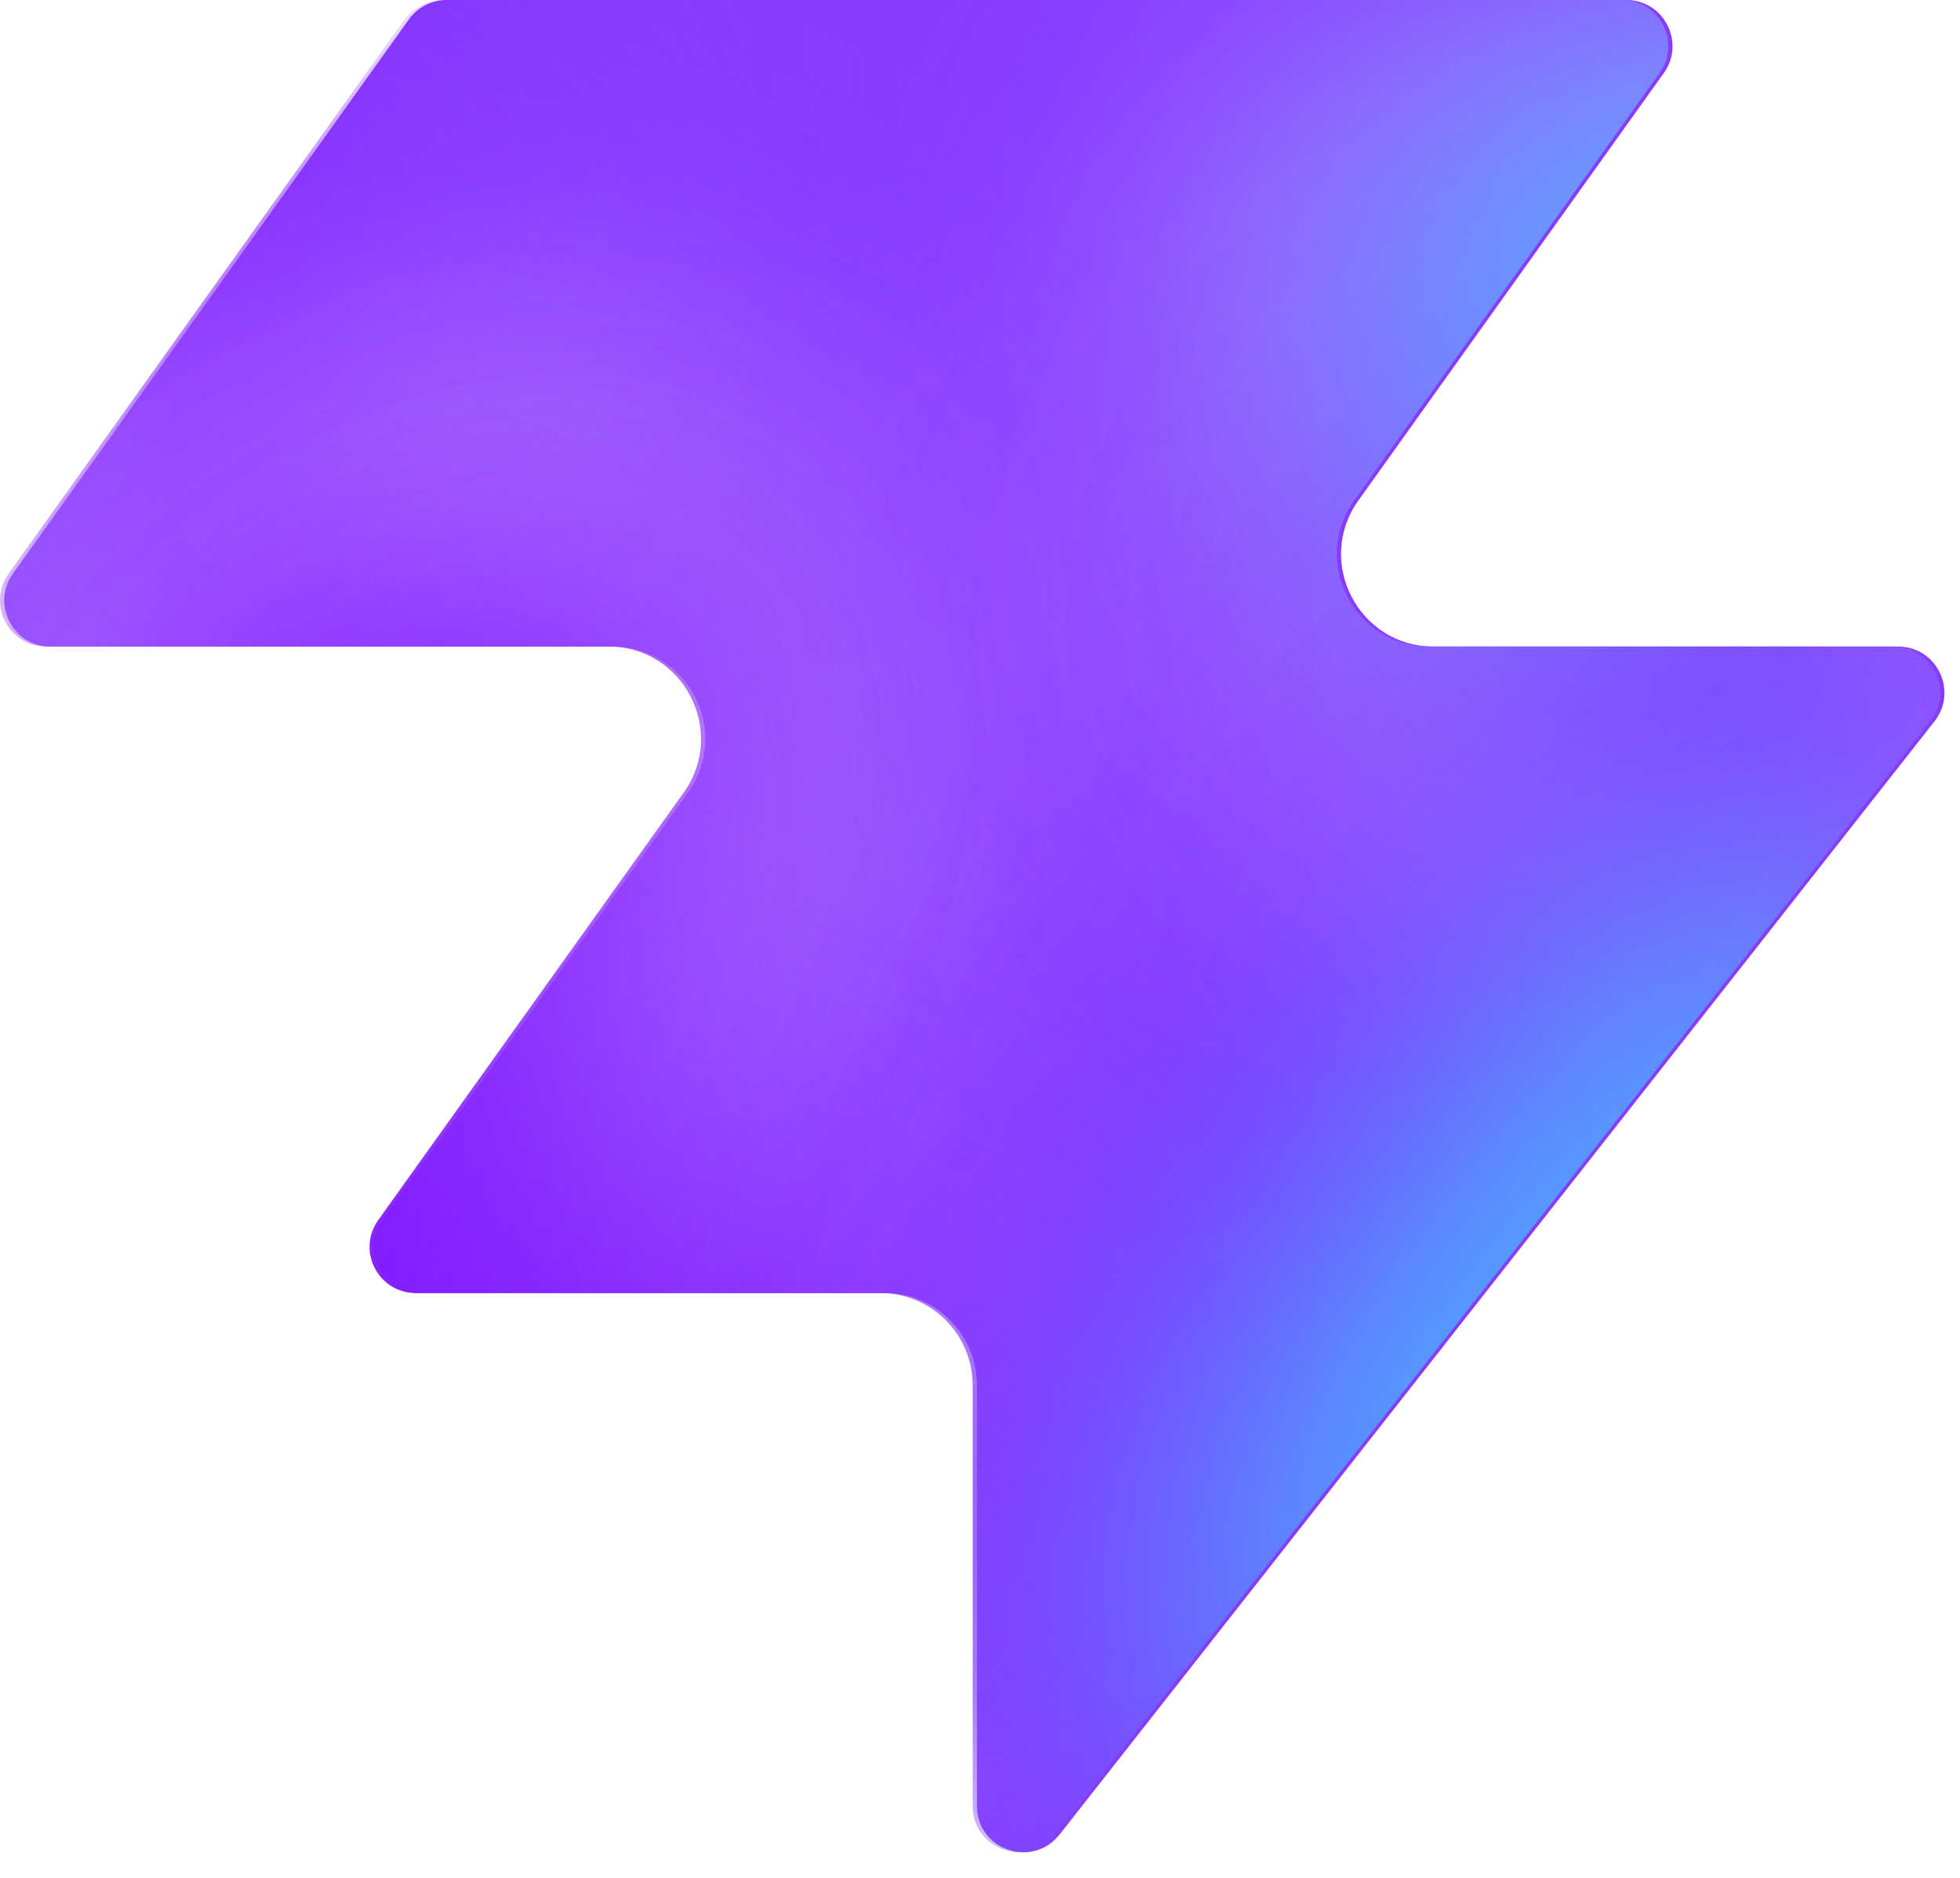
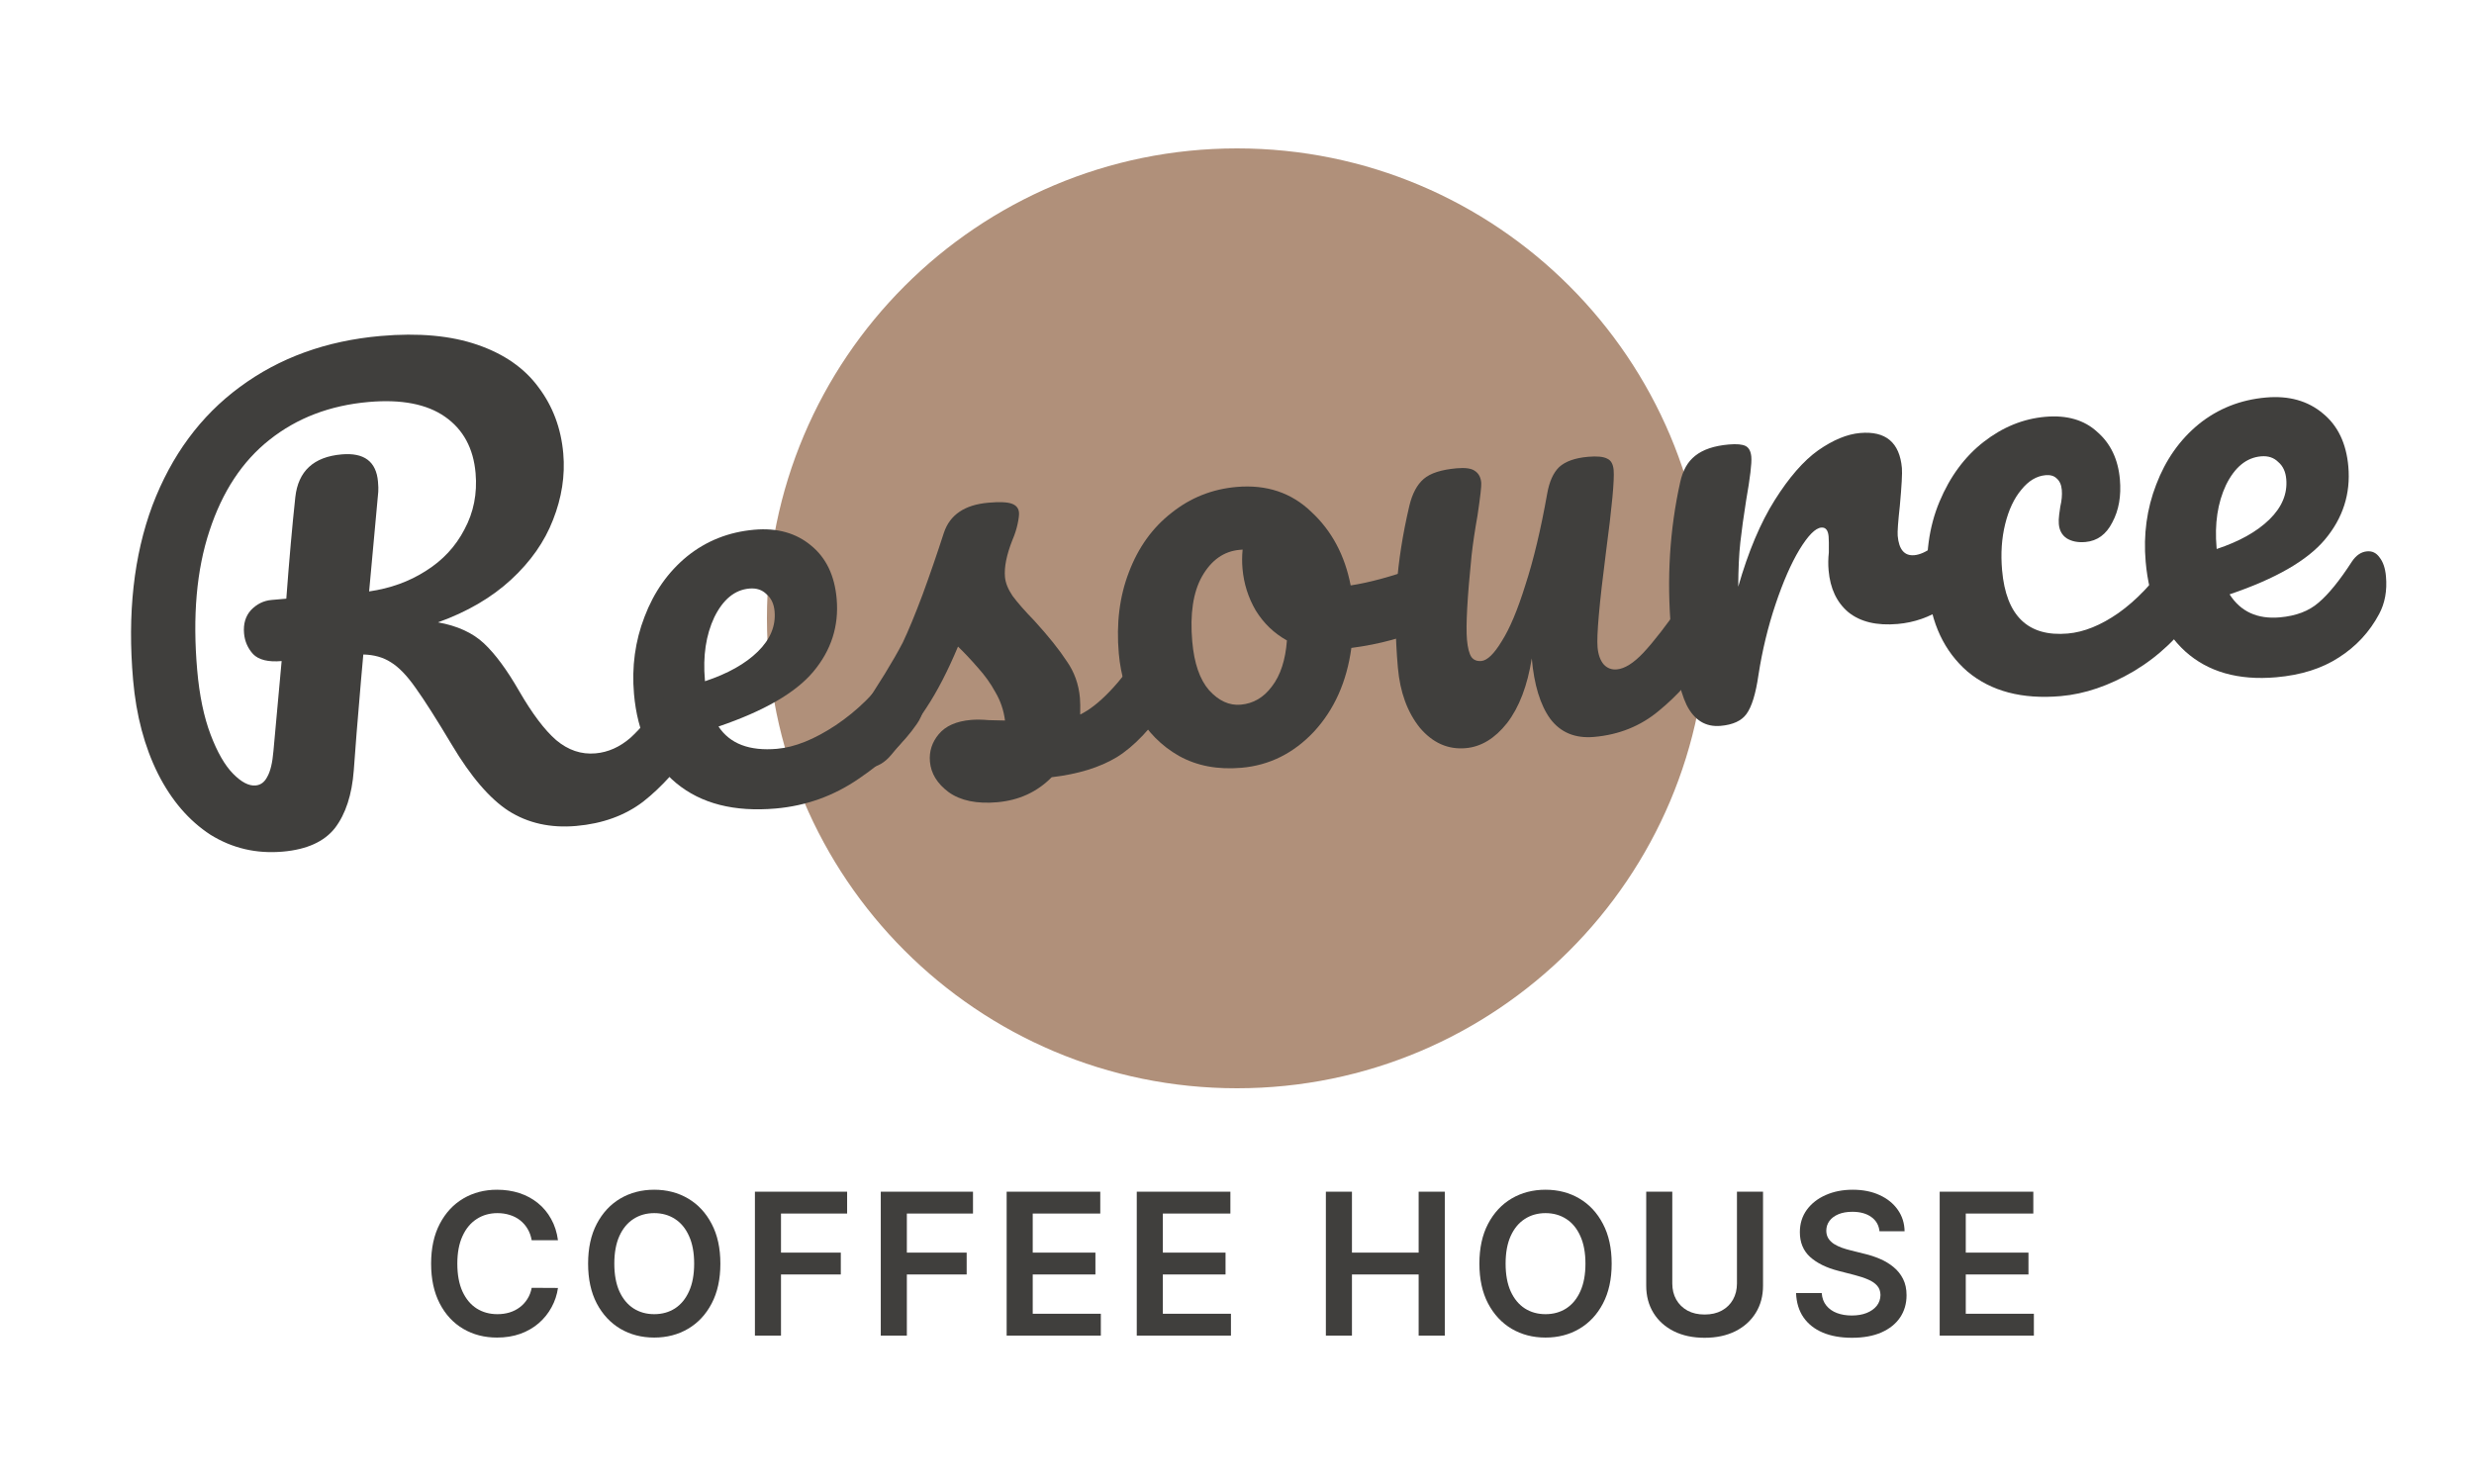
- <svg xmlns="http://www.w3.org/2000/svg" width="48" height="46" fill="none" viewBox="0 0 48 46">
-   <path fill="#863bff" d="M25.946 44.938c-.664.845-2.021.375-2.021-.698V33.937a2.26 2.26 0 0 0-2.262-2.262H10.287c-.92 0-1.456-1.04-.92-1.788l7.48-10.471c1.07-1.497 0-3.578-1.842-3.578H1.237c-.92 0-1.456-1.04-.92-1.788L10.013.474c.214-.297.556-.474.92-.474h28.894c.92 0 1.456 1.04.92 1.788l-7.48 10.471c-1.07 1.498 0 3.579 1.842 3.579h11.377c.943 0 1.473 1.088.89 1.83L25.947 44.94z" style="fill:#863bff;fill:color(display-p3 .525 .23 1);fill-opacity:1" />
-   <mask id="a" width="48" height="46" x="0" y="0" maskUnits="userSpaceOnUse" style="mask-type:alpha">
-     <path fill="#000" d="M25.842 44.938c-.664.844-2.021.375-2.021-.698V33.937a2.26 2.26 0 0 0-2.262-2.262H10.183c-.92 0-1.456-1.04-.92-1.788l7.48-10.471c1.07-1.498 0-3.579-1.842-3.579H1.133c-.92 0-1.456-1.04-.92-1.787L9.91.473c.214-.297.556-.474.92-.474h28.894c.92 0 1.456 1.04.92 1.788l-7.48 10.471c-1.07 1.498 0 3.578 1.842 3.578h11.377c.943 0 1.473 1.088.89 1.832L25.843 44.94z" style="fill:#000;fill-opacity:1" />
-   </mask>
-   <g mask="url(#a)">
-     <g filter="url(#b)">
-       <ellipse cx="5.508" cy="14.704" fill="#ede6ff" rx="5.508" ry="14.704" style="fill:#ede6ff;fill:color(display-p3 .927 .903 1);fill-opacity:1" transform="matrix(.00324 1 1 -.00324 -4.47 31.516)" />
-     </g>
-     <g filter="url(#c)">
-       <ellipse cx="10.399" cy="29.851" fill="#ede6ff" rx="10.399" ry="29.851" style="fill:#ede6ff;fill:color(display-p3 .927 .903 1);fill-opacity:1" transform="matrix(.00324 1 1 -.00324 -39.328 7.883)" />
-     </g>
-     <g filter="url(#d)">
-       <ellipse cx="5.508" cy="30.487" fill="#7e14ff" rx="5.508" ry="30.487" style="fill:#7e14ff;fill:color(display-p3 .492 .077 1);fill-opacity:1" transform="rotate(89.814 -25.913 -14.639)scale(1 -1)" />
-     </g>
-     <g filter="url(#e)">
-       <ellipse cx="5.508" cy="30.599" fill="#7e14ff" rx="5.508" ry="30.599" style="fill:#7e14ff;fill:color(display-p3 .492 .077 1);fill-opacity:1" transform="rotate(89.814 -32.644 -3.334)scale(1 -1)" />
-     </g>
-     <g filter="url(#f)">
-       <ellipse cx="5.508" cy="30.599" fill="#7e14ff" rx="5.508" ry="30.599" style="fill:#7e14ff;fill:color(display-p3 .492 .077 1);fill-opacity:1" transform="matrix(.00324 1 1 -.00324 -34.34 30.47)" />
-     </g>
-     <g filter="url(#g)">
-       <ellipse cx="14.072" cy="22.078" fill="#ede6ff" rx="14.072" ry="22.078" style="fill:#ede6ff;fill:color(display-p3 .927 .903 1);fill-opacity:1" transform="rotate(93.35 24.506 48.493)scale(-1 1)" />
-     </g>
-     <g filter="url(#h)">
-       <ellipse cx="3.47" cy="21.501" fill="#7e14ff" rx="3.47" ry="21.501" style="fill:#7e14ff;fill:color(display-p3 .492 .077 1);fill-opacity:1" transform="rotate(89.009 28.708 47.59)scale(-1 1)" />
-     </g>
-     <g filter="url(#i)">
-       <ellipse cx="3.47" cy="21.501" fill="#7e14ff" rx="3.47" ry="21.501" style="fill:#7e14ff;fill:color(display-p3 .492 .077 1);fill-opacity:1" transform="rotate(89.009 28.708 47.59)scale(-1 1)" />
-     </g>
-     <g filter="url(#j)">
-       <ellipse cx=".387" cy="8.972" fill="#7e14ff" rx="4.407" ry="29.108" style="fill:#7e14ff;fill:color(display-p3 .492 .077 1);fill-opacity:1" transform="rotate(39.51 .387 8.972)" />
-     </g>
-     <g filter="url(#k)">
-       <ellipse cx="47.523" cy="-6.092" fill="#7e14ff" rx="4.407" ry="29.108" style="fill:#7e14ff;fill:color(display-p3 .492 .077 1);fill-opacity:1" transform="rotate(37.892 47.523 -6.092)" />
-     </g>
-     <g filter="url(#l)">
-       <ellipse cx="41.412" cy="6.333" fill="#47bfff" rx="5.971" ry="9.665" style="fill:#47bfff;fill:color(display-p3 .28 .748 1);fill-opacity:1" transform="rotate(37.892 41.412 6.333)" />
-     </g>
-     <g filter="url(#m)">
-       <ellipse cx="-1.879" cy="38.332" fill="#7e14ff" rx="4.407" ry="29.108" style="fill:#7e14ff;fill:color(display-p3 .492 .077 1);fill-opacity:1" transform="rotate(37.892 -1.88 38.332)" />
-     </g>
-     <g filter="url(#n)">
-       <ellipse cx="-1.879" cy="38.332" fill="#7e14ff" rx="4.407" ry="29.108" style="fill:#7e14ff;fill:color(display-p3 .492 .077 1);fill-opacity:1" transform="rotate(37.892 -1.88 38.332)" />
-     </g>
-     <g filter="url(#o)">
-       <ellipse cx="35.651" cy="29.907" fill="#7e14ff" rx="4.407" ry="29.108" style="fill:#7e14ff;fill:color(display-p3 .492 .077 1);fill-opacity:1" transform="rotate(37.892 35.651 29.907)" />
-     </g>
-     <g filter="url(#p)">
-       <ellipse cx="38.418" cy="32.4" fill="#47bfff" rx="5.971" ry="15.297" style="fill:#47bfff;fill:color(display-p3 .28 .748 1);fill-opacity:1" transform="rotate(37.892 38.418 32.4)" />
-     </g>
-   </g>
-   <defs>
-     <filter id="b" width="60.045" height="41.654" x="-19.77" y="16.149" color-interpolation-filters="sRGB" filterUnits="userSpaceOnUse">
-       <feFlood flood-opacity="0" result="BackgroundImageFix" />
-       <feBlend in="SourceGraphic" in2="BackgroundImageFix" result="shape" />
-       <feGaussianBlur result="effect1_foregroundBlur_2002_17158" stdDeviation="7.659" />
-     </filter>
-     <filter id="c" width="90.34" height="51.437" x="-54.613" y="-7.533" color-interpolation-filters="sRGB" filterUnits="userSpaceOnUse">
-       <feFlood flood-opacity="0" result="BackgroundImageFix" />
-       <feBlend in="SourceGraphic" in2="BackgroundImageFix" result="shape" />
-       <feGaussianBlur result="effect1_foregroundBlur_2002_17158" stdDeviation="7.659" />
-     </filter>
-     <filter id="d" width="79.355" height="29.4" x="-49.64" y="2.03" color-interpolation-filters="sRGB" filterUnits="userSpaceOnUse">
-       <feFlood flood-opacity="0" result="BackgroundImageFix" />
-       <feBlend in="SourceGraphic" in2="BackgroundImageFix" result="shape" />
-       <feGaussianBlur result="effect1_foregroundBlur_2002_17158" stdDeviation="4.596" />
-     </filter>
-     <filter id="e" width="79.579" height="29.4" x="-45.045" y="20.029" color-interpolation-filters="sRGB" filterUnits="userSpaceOnUse">
-       <feFlood flood-opacity="0" result="BackgroundImageFix" />
-       <feBlend in="SourceGraphic" in2="BackgroundImageFix" result="shape" />
-       <feGaussianBlur result="effect1_foregroundBlur_2002_17158" stdDeviation="4.596" />
-     </filter>
-     <filter id="f" width="79.579" height="29.4" x="-43.513" y="21.178" color-interpolation-filters="sRGB" filterUnits="userSpaceOnUse">
-       <feFlood flood-opacity="0" result="BackgroundImageFix" />
-       <feBlend in="SourceGraphic" in2="BackgroundImageFix" result="shape" />
-       <feGaussianBlur result="effect1_foregroundBlur_2002_17158" stdDeviation="4.596" />
-     </filter>
-     <filter id="g" width="74.749" height="58.852" x="15.756" y="-17.901" color-interpolation-filters="sRGB" filterUnits="userSpaceOnUse">
-       <feFlood flood-opacity="0" result="BackgroundImageFix" />
-       <feBlend in="SourceGraphic" in2="BackgroundImageFix" result="shape" />
-       <feGaussianBlur result="effect1_foregroundBlur_2002_17158" stdDeviation="7.659" />
-     </filter>
-     <filter id="h" width="61.377" height="25.362" x="23.548" y="2.284" color-interpolation-filters="sRGB" filterUnits="userSpaceOnUse">
-       <feFlood flood-opacity="0" result="BackgroundImageFix" />
-       <feBlend in="SourceGraphic" in2="BackgroundImageFix" result="shape" />
-       <feGaussianBlur result="effect1_foregroundBlur_2002_17158" stdDeviation="4.596" />
-     </filter>
-     <filter id="i" width="61.377" height="25.362" x="23.548" y="2.284" color-interpolation-filters="sRGB" filterUnits="userSpaceOnUse">
-       <feFlood flood-opacity="0" result="BackgroundImageFix" />
-       <feBlend in="SourceGraphic" in2="BackgroundImageFix" result="shape" />
-       <feGaussianBlur result="effect1_foregroundBlur_2002_17158" stdDeviation="4.596" />
-     </filter>
-     <filter id="j" width="56.045" height="63.649" x="-27.636" y="-22.853" color-interpolation-filters="sRGB" filterUnits="userSpaceOnUse">
-       <feFlood flood-opacity="0" result="BackgroundImageFix" />
-       <feBlend in="SourceGraphic" in2="BackgroundImageFix" result="shape" />
-       <feGaussianBlur result="effect1_foregroundBlur_2002_17158" stdDeviation="4.596" />
-     </filter>
-     <filter id="k" width="54.814" height="64.646" x="20.116" y="-38.415" color-interpolation-filters="sRGB" filterUnits="userSpaceOnUse">
-       <feFlood flood-opacity="0" result="BackgroundImageFix" />
-       <feBlend in="SourceGraphic" in2="BackgroundImageFix" result="shape" />
-       <feGaussianBlur result="effect1_foregroundBlur_2002_17158" stdDeviation="4.596" />
-     </filter>
-     <filter id="l" width="33.541" height="35.313" x="24.641" y="-11.323" color-interpolation-filters="sRGB" filterUnits="userSpaceOnUse">
-       <feFlood flood-opacity="0" result="BackgroundImageFix" />
-       <feBlend in="SourceGraphic" in2="BackgroundImageFix" result="shape" />
-       <feGaussianBlur result="effect1_foregroundBlur_2002_17158" stdDeviation="4.596" />
-     </filter>
-     <filter id="m" width="54.814" height="64.646" x="-29.286" y="6.009" color-interpolation-filters="sRGB" filterUnits="userSpaceOnUse">
-       <feFlood flood-opacity="0" result="BackgroundImageFix" />
-       <feBlend in="SourceGraphic" in2="BackgroundImageFix" result="shape" />
-       <feGaussianBlur result="effect1_foregroundBlur_2002_17158" stdDeviation="4.596" />
-     </filter>
-     <filter id="n" width="54.814" height="64.646" x="-29.286" y="6.009" color-interpolation-filters="sRGB" filterUnits="userSpaceOnUse">
-       <feFlood flood-opacity="0" result="BackgroundImageFix" />
-       <feBlend in="SourceGraphic" in2="BackgroundImageFix" result="shape" />
-       <feGaussianBlur result="effect1_foregroundBlur_2002_17158" stdDeviation="4.596" />
-     </filter>
-     <filter id="o" width="54.814" height="64.646" x="8.244" y="-2.416" color-interpolation-filters="sRGB" filterUnits="userSpaceOnUse">
-       <feFlood flood-opacity="0" result="BackgroundImageFix" />
-       <feBlend in="SourceGraphic" in2="BackgroundImageFix" result="shape" />
-       <feGaussianBlur result="effect1_foregroundBlur_2002_17158" stdDeviation="4.596" />
-     </filter>
-     <filter id="p" width="39.409" height="43.623" x="18.713" y="10.588" color-interpolation-filters="sRGB" filterUnits="userSpaceOnUse">
-       <feFlood flood-opacity="0" result="BackgroundImageFix" />
-       <feBlend in="SourceGraphic" in2="BackgroundImageFix" result="shape" />
-       <feGaussianBlur result="effect1_foregroundBlur_2002_17158" stdDeviation="4.596" />
-     </filter>
-   </defs>
+ <svg xmlns="http://www.w3.org/2000/svg" width="690" height="414" viewBox="0 0 690 414" fill="none">
+   <path d="M476.1 172.5C476.1 244.905 417.405 303.6 345 303.6C272.596 303.6 213.9 244.905 213.9 172.5C213.9 100.095 272.596 41.4 345 41.4C417.405 41.4 476.1 100.095 476.1 172.5Z" fill="#B0907A" />
+   <path d="M660.181 153.81C661.611 153.685 662.768 154.248 663.654 155.501C664.649 156.744 665.248 158.52 665.45 160.829C665.796 164.789 665.159 168.28 663.54 171.303C660.874 176.301 657.127 180.342 652.299 183.424C647.581 186.496 641.758 188.336 634.829 188.942C624.271 189.866 615.803 187.448 609.426 181.689C603.039 175.82 599.374 167.497 598.431 156.719C597.767 149.13 598.746 141.952 601.367 135.184C603.98 128.306 607.922 122.697 613.194 118.357C618.576 114.008 624.842 111.52 631.99 110.895C638.369 110.337 643.651 111.814 647.838 115.326C652.014 118.729 654.386 123.675 654.954 130.163C655.618 137.752 653.441 144.536 648.423 150.516C643.505 156.377 634.642 161.474 621.834 165.809C624.916 170.637 629.591 172.777 635.86 172.228C640.369 171.834 643.962 170.467 646.639 168.127C649.426 165.777 652.527 161.96 655.943 156.674C657.119 154.909 658.531 153.954 660.181 153.81ZM630.6 127.307C626.531 127.663 623.273 130.331 620.828 135.31C618.492 140.28 617.618 146.119 618.204 152.828L618.233 153.158C624.587 151.05 629.499 148.293 632.969 144.887C636.439 141.48 637.996 137.742 637.64 133.673C637.457 131.583 636.708 129.986 635.393 128.883C634.177 127.659 632.58 127.134 630.6 127.307Z" fill="#403F3D" />
+   <path d="M574.751 194.198C563.973 195.141 555.295 192.852 548.717 187.333C542.239 181.693 538.563 173.87 537.687 163.862C536.908 154.953 537.984 146.991 540.917 139.974C543.849 132.957 547.961 127.389 553.253 123.269C558.544 119.149 564.269 116.819 570.428 116.28C576.477 115.751 581.31 117.157 584.927 120.498C588.644 123.719 590.748 128.134 591.239 133.743C591.643 138.362 590.94 142.358 589.129 145.73C587.428 149.092 584.928 150.918 581.629 151.207C579.539 151.39 577.791 151.044 576.385 150.169C575.089 149.285 574.364 147.964 574.21 146.204C574.142 145.434 574.175 144.545 574.309 143.536C574.442 142.527 574.544 141.797 574.616 141.348C575.021 139.65 575.162 138.086 575.037 136.656C574.912 135.227 574.43 134.16 573.593 133.458C572.866 132.746 571.842 132.448 570.523 132.563C567.993 132.784 565.73 134.146 563.732 136.648C561.725 139.04 560.23 142.218 559.247 146.183C558.264 150.148 557.974 154.44 558.379 159.059C559.495 171.817 565.607 177.71 576.715 176.738C581.224 176.343 585.933 174.435 590.842 171.014C595.852 167.472 600.622 162.456 605.152 155.964C606.337 154.309 607.754 153.409 609.404 153.265C610.833 153.14 611.991 153.704 612.876 154.956C613.872 156.199 614.47 157.975 614.672 160.285C615.038 164.464 614.291 167.965 612.433 170.787C607.822 177.618 602.041 183.111 595.09 187.265C588.24 191.3 581.46 193.611 574.751 194.198Z" fill="#403F3D" />
+   <path d="M479.882 202.498C475.703 202.864 472.541 200.924 470.396 196.678C468.362 192.424 466.921 185.457 466.074 175.779C464.824 161.481 465.67 147.721 468.613 134.497C469.324 131.221 470.717 128.772 472.791 127.15C474.966 125.408 478.088 124.359 482.157 124.003C484.357 123.811 485.921 123.951 486.849 124.424C487.777 124.897 488.308 125.903 488.443 127.443C488.597 129.203 488.118 133.234 487.007 139.537C486.292 144.033 485.749 147.959 485.378 151.316C485.007 154.673 484.813 158.791 484.796 163.668C487.598 153.892 490.994 145.838 494.984 139.504C498.973 133.171 503.002 128.552 507.07 125.647C511.248 122.733 515.151 121.117 518.781 120.799C525.929 120.174 529.817 123.435 530.442 130.584C530.567 132.014 530.375 135.521 529.866 141.107C529.372 145.583 529.172 148.371 529.268 149.471C529.605 153.32 531.148 155.125 533.898 154.884C536.977 154.615 540.725 151.849 545.141 146.586C546.445 145.031 547.867 144.187 549.407 144.052C550.837 143.927 551.994 144.491 552.88 145.743C553.865 146.876 554.45 148.487 554.632 150.577C554.988 154.646 554.168 157.931 552.17 160.433C549.37 163.892 545.981 166.959 542.004 169.635C538.127 172.19 533.879 173.67 529.26 174.074C523.431 174.584 518.847 173.489 515.508 170.789C512.278 168.079 510.442 164.195 510 159.136C509.855 157.486 509.876 155.822 510.062 154.144C510.089 151.925 510.069 150.43 510.002 149.66C509.848 147.901 509.166 147.074 507.956 147.18C506.307 147.324 504.271 149.386 501.848 153.366C499.526 157.226 497.31 162.296 495.2 168.576C493.09 174.856 491.503 181.422 490.44 188.276C489.683 193.55 488.561 197.195 487.075 199.209C485.689 201.103 483.291 202.2 479.882 202.498Z" fill="#403F3D" />
+   <path d="M408.793 208.717C403.844 209.15 399.577 207.252 395.993 203.022C392.51 198.672 390.47 193.088 389.873 186.269C389.151 178.02 389.042 170.439 389.545 163.524C390.039 156.499 391.214 149.026 393.07 141.106C393.881 137.711 395.214 135.211 397.068 133.609C398.923 132.006 401.995 131.016 406.284 130.641C408.704 130.43 410.387 130.67 411.334 131.363C412.391 132.046 412.987 133.158 413.122 134.697C413.199 135.577 412.854 138.6 412.087 143.765C411.343 147.93 410.785 151.691 410.414 155.049C409.225 166.789 408.799 174.584 409.135 178.433C409.338 180.743 409.757 182.368 410.393 183.31C411.02 184.142 411.939 184.505 413.148 184.399C414.798 184.254 416.688 182.427 418.819 178.916C421.06 175.395 423.262 170.16 425.424 163.211C427.697 156.252 429.725 147.763 431.508 137.743C432.099 134.367 433.212 131.887 434.847 130.303C436.591 128.71 439.278 127.755 442.907 127.437C445.437 127.216 447.225 127.392 448.273 127.965C449.311 128.428 449.902 129.485 450.046 131.135C450.287 133.884 449.571 141.538 447.9 154.096C446.052 168.443 445.272 177.266 445.561 180.566C445.744 182.655 446.328 184.266 447.314 185.399C448.29 186.422 449.492 186.871 450.922 186.746C453.122 186.553 455.591 185.008 458.329 182.108C461.168 179.089 464.853 174.334 469.383 167.843C470.568 166.187 471.985 165.288 473.635 165.143C475.064 165.018 476.222 165.582 477.107 166.834C478.103 168.077 478.701 169.853 478.903 172.163C479.288 176.562 478.542 180.063 476.664 182.665C472.445 188.908 467.749 194.139 462.577 198.36C457.515 202.571 451.52 204.979 444.591 205.585C439.312 206.047 435.23 204.354 432.344 200.506C429.569 196.649 427.859 191.035 427.214 183.667C425.999 191.309 423.699 197.328 420.316 201.725C416.923 206.011 413.082 208.342 408.793 208.717Z" fill="#403F3D" />
+   <path d="M397.168 157.87C398.598 157.745 399.761 158.363 400.655 159.726C401.55 161.088 402.094 162.869 402.287 165.069C402.748 170.348 401.428 173.622 398.325 174.89C391.928 177.777 384.785 179.732 376.895 180.755C375.614 190.176 372.139 197.961 366.471 204.108C360.793 210.146 354.05 213.507 346.242 214.19C339.643 214.767 333.839 213.668 328.831 210.892C323.933 208.107 320.043 204.181 317.162 199.113C314.28 194.046 312.57 188.433 312.031 182.274C311.3 173.916 312.245 166.352 314.867 159.584C317.479 152.707 321.431 147.208 326.722 143.088C332.004 138.858 338.055 136.444 344.873 135.848C353.232 135.116 360.196 137.444 365.765 142.83C371.434 148.097 375.079 154.926 376.7 163.318C381.84 162.535 387.903 160.897 394.888 158.402C395.748 158.105 396.509 157.927 397.168 157.87ZM346.032 196.588C349.551 196.28 352.45 194.585 354.73 191.505C357.119 188.414 358.518 184.136 358.926 178.67C355.315 176.659 352.411 173.865 350.214 170.289C348.127 166.704 346.901 162.822 346.535 158.642C346.381 156.883 346.392 155.109 346.568 153.32L345.743 153.392C341.344 153.777 337.847 156.244 335.253 160.793C332.759 165.223 331.849 171.287 332.523 178.985C333.052 185.034 334.611 189.552 337.2 192.539C339.898 195.517 342.842 196.867 346.032 196.588Z" fill="#403F3D" />
+   <path d="M278.137 223.805C272.418 224.306 267.904 223.371 264.593 221.001C261.393 218.621 259.648 215.781 259.36 212.482C259.109 209.623 259.938 207.057 261.845 204.784C263.751 202.512 266.739 201.198 270.809 200.842C272.238 200.716 273.903 200.737 275.801 200.903C277.8 200.95 279.299 200.985 280.299 201.009C279.938 198.159 279.043 195.522 277.612 193.098C276.291 190.665 274.649 188.371 272.687 186.215C270.716 183.949 268.884 182.004 267.19 180.379C264.348 187.166 261.41 192.853 258.376 197.441C255.452 202.019 252.179 206.406 248.556 210.601C246.75 212.754 244.747 213.927 242.547 214.119C240.787 214.273 239.305 213.793 238.099 212.68C236.884 211.456 236.194 209.91 236.031 208.04C235.838 205.84 236.43 203.738 237.806 201.734L239.72 198.907C245.115 190.899 249.14 184.341 251.796 179.232C253.387 175.879 255.216 171.453 257.284 165.952C259.342 160.342 261.33 154.572 263.249 148.641C264.916 143.619 269.048 140.819 275.647 140.242C278.726 139.973 280.895 140.06 282.153 140.504C283.411 140.948 284.093 141.775 284.199 142.985C284.256 143.645 284.128 144.709 283.813 146.177C283.498 147.645 283.018 149.128 282.374 150.625C280.74 154.757 280.044 158.198 280.285 160.948C280.429 162.598 281.138 164.364 282.411 166.248C283.793 168.121 285.825 170.437 288.504 173.195C292.427 177.506 295.413 181.234 297.462 184.38C299.61 187.406 300.853 190.843 301.19 194.693C301.286 195.792 301.311 197.342 301.264 199.341C306.47 196.78 312.308 190.672 318.778 181.019C319.963 179.364 321.38 178.464 323.03 178.32C324.46 178.195 325.617 178.758 326.503 180.011C327.498 181.253 328.097 183.03 328.299 185.339C328.664 189.518 327.918 193.019 326.059 195.841C321.157 203.141 316.287 208.277 311.449 211.249C306.711 214.102 300.668 215.961 293.319 216.825C289.247 220.949 284.186 223.276 278.137 223.805Z" fill="#403F3D" />
+   <path d="M252.658 184.476C254.088 184.351 255.245 184.915 256.131 186.167C257.126 187.41 257.725 189.186 257.927 191.496C258.311 195.895 257.565 199.396 255.687 201.998C252.051 207.303 246.676 212.373 239.563 217.206C232.56 222.03 224.824 224.813 216.356 225.553C204.808 226.564 195.57 224.214 188.643 218.503C181.716 212.792 177.776 204.493 176.823 193.605C176.159 186.016 177.138 178.838 179.76 172.07C182.372 165.192 186.314 159.583 191.586 155.243C196.969 150.893 203.234 148.406 210.383 147.781C216.762 147.222 222.044 148.7 226.23 152.212C230.407 155.615 232.779 160.56 233.346 167.049C234.01 174.638 231.833 181.422 226.815 187.402C221.898 193.263 213.09 198.355 200.391 202.68C203.583 207.499 209.029 209.571 216.727 208.898C221.676 208.465 227.136 206.269 233.107 202.311C239.178 198.234 244.277 193.189 248.406 187.176C249.591 185.521 251.008 184.621 252.658 184.476ZM208.993 164.193C204.923 164.549 201.666 167.217 199.22 172.196C196.885 177.166 196.01 183.005 196.597 189.714L196.626 190.044C202.98 187.936 207.892 185.179 211.362 181.773C214.832 178.366 216.389 174.628 216.033 170.559C215.85 168.469 215.101 166.872 213.785 165.768C212.57 164.545 210.972 164.02 208.993 164.193Z" fill="#403F3D" />
+   <path d="M191.066 189.865C192.496 189.74 193.654 190.304 194.539 191.556C195.534 192.799 196.133 194.575 196.335 196.885C196.71 201.174 195.964 204.675 194.095 207.387C189.374 214.228 184.473 219.643 179.392 223.634C174.302 227.515 168.072 229.778 160.703 230.422C153.555 231.048 147.282 229.657 141.886 226.251C136.601 222.834 131.294 216.649 125.967 207.695C121.683 200.534 118.343 195.286 115.945 191.949C113.538 188.502 111.222 186.101 108.998 184.744C106.884 183.377 104.327 182.659 101.329 182.589C101.091 184.937 100.462 192.306 99.44 204.697C99.041 210.273 98.785 213.675 98.671 214.904C98.158 221.709 96.41 227.071 93.429 230.989C90.437 234.797 85.587 236.994 78.878 237.581C71.51 238.226 64.778 236.654 58.684 232.865C52.69 228.956 47.817 223.288 44.064 215.858C40.301 208.319 37.987 199.601 37.121 189.702C35.504 171.226 37.298 155 42.503 141.024C47.818 127.039 55.942 116.022 66.874 107.973C77.906 99.804 91.011 95.056 106.188 93.728C116.747 92.804 125.739 93.624 133.167 96.188C140.595 98.752 146.259 102.69 150.159 108C154.169 113.301 156.482 119.471 157.098 126.51C157.637 132.669 156.681 138.848 154.231 145.046C151.882 151.126 147.99 156.675 142.555 161.694C137.121 166.713 130.321 170.688 122.155 173.619C127.559 174.587 131.83 176.54 134.969 179.48C138.107 182.419 141.375 186.843 144.774 192.751C148.431 199.081 151.878 203.655 155.117 206.475C158.466 209.285 162.12 210.517 166.079 210.17C169.599 209.863 172.852 208.414 175.839 205.826C178.817 203.127 182.475 198.707 186.814 192.564C187.999 190.909 189.417 190.009 191.066 189.865ZM78.549 184.416C74.809 184.743 72.148 184.089 70.564 182.454C69.091 180.81 68.257 178.888 68.065 176.689C67.834 174.049 68.476 171.887 69.991 170.203C71.616 168.51 73.528 167.567 75.728 167.374L79.852 167.013C80.669 156.081 81.506 146.644 82.362 138.701C83.166 131.427 87.473 127.448 95.281 126.765C101.55 126.217 104.93 128.747 105.421 134.356C105.527 135.566 105.554 136.505 105.501 137.175L102.948 164.993C108.858 164.143 114.122 162.242 118.74 159.289C123.468 156.327 127.064 152.466 129.529 147.706C132.104 142.937 133.141 137.693 132.641 131.974C132.035 125.046 129.194 119.809 124.118 116.263C119.043 112.717 111.941 111.344 102.813 112.143C92.034 113.086 82.812 116.608 75.145 122.709C67.578 128.69 62.002 137.157 58.417 148.11C54.822 158.952 53.683 171.907 55.001 186.974C55.617 194.013 56.861 200 58.734 204.934C60.606 209.867 62.698 213.508 65.009 215.855C67.32 218.201 69.41 219.293 71.279 219.129C72.709 219.004 73.801 218.188 74.556 216.682C75.421 215.165 75.989 212.788 76.26 209.551L78.549 184.416Z" fill="#403F3D" />
+   <path d="M540.982 372.6V332.455H567.093V338.551H548.255V349.45H565.74V355.546H548.255V366.504H567.249V372.6H540.982Z" fill="#403F3D" />
+   <path d="M524.192 343.491C524.009 341.779 523.238 340.446 521.879 339.492C520.533 338.538 518.782 338.061 516.625 338.061C515.109 338.061 513.809 338.29 512.724 338.747C511.64 339.204 510.81 339.825 510.235 340.609C509.66 341.393 509.366 342.288 509.353 343.295C509.353 344.131 509.542 344.856 509.921 345.471C510.313 346.085 510.843 346.607 511.509 347.039C512.176 347.457 512.914 347.81 513.724 348.097C514.534 348.385 515.351 348.626 516.174 348.823L519.938 349.763C521.454 350.116 522.911 350.593 524.309 351.194C525.721 351.796 526.982 352.553 528.093 353.468C529.216 354.383 530.105 355.487 530.758 356.781C531.412 358.075 531.739 359.591 531.739 361.329C531.739 363.681 531.137 365.752 529.935 367.543C528.733 369.32 526.995 370.712 524.721 371.718C522.46 372.711 519.722 373.208 516.508 373.208C513.384 373.208 510.673 372.724 508.373 371.757C506.086 370.79 504.295 369.379 503.002 367.523C501.721 365.667 501.028 363.407 500.924 360.741H508.079C508.183 362.139 508.614 363.302 509.372 364.23C510.13 365.158 511.117 365.85 512.332 366.308C513.561 366.765 514.933 366.994 516.449 366.994C518.03 366.994 519.415 366.759 520.605 366.288C521.807 365.805 522.748 365.138 523.427 364.289C524.107 363.426 524.453 362.42 524.466 361.27C524.453 360.225 524.146 359.362 523.545 358.682C522.944 357.99 522.101 357.415 521.016 356.957C519.945 356.487 518.69 356.069 517.253 355.703L512.685 354.527C509.379 353.677 506.765 352.39 504.844 350.665C502.936 348.927 501.982 346.621 501.982 343.746C501.982 341.38 502.623 339.309 503.903 337.532C505.197 335.754 506.955 334.376 509.176 333.396C511.398 332.402 513.914 331.906 516.723 331.906C519.572 331.906 522.068 332.402 524.211 333.396C526.368 334.376 528.06 335.741 529.288 337.492C530.517 339.23 531.151 341.23 531.19 343.491H524.192Z" fill="#403F3D" />
+   <path d="M484.437 332.455H491.71V358.683C491.71 361.558 491.03 364.086 489.671 366.269C488.325 368.451 486.43 370.156 483.987 371.385C481.543 372.6 478.687 373.208 475.42 373.208C472.14 373.208 469.278 372.6 466.835 371.385C464.391 370.156 462.496 368.451 461.15 366.269C459.804 364.086 459.131 361.558 459.131 358.683V332.455H466.403V358.075C466.403 359.748 466.769 361.237 467.501 362.544C468.246 363.851 469.291 364.877 470.637 365.622C471.983 366.354 473.578 366.719 475.42 366.719C477.263 366.719 478.857 366.354 480.203 365.622C481.562 364.877 482.608 363.851 483.34 362.544C484.071 361.237 484.437 359.748 484.437 358.075V332.455Z" fill="#403F3D" />
+   <path d="M449.495 352.527C449.495 356.853 448.685 360.558 447.064 363.642C445.457 366.713 443.261 369.065 440.478 370.699C437.707 372.332 434.565 373.149 431.049 373.149C427.534 373.149 424.384 372.332 421.601 370.699C418.831 369.052 416.635 366.693 415.015 363.622C413.407 360.538 412.604 356.84 412.604 352.527C412.604 348.202 413.407 344.503 415.015 341.432C416.635 338.348 418.831 335.99 421.601 334.356C424.384 332.723 427.534 331.906 431.049 331.906C434.565 331.906 437.707 332.723 440.478 334.356C443.261 335.99 445.457 338.348 447.064 341.432C448.685 344.503 449.495 348.202 449.495 352.527ZM442.183 352.527C442.183 349.482 441.706 346.915 440.752 344.824C439.811 342.72 438.505 341.132 436.832 340.06C435.159 338.976 433.232 338.433 431.049 338.433C428.867 338.433 426.939 338.976 425.267 340.06C423.594 341.132 422.281 342.72 421.327 344.824C420.386 346.915 419.915 349.482 419.915 352.527C419.915 355.572 420.386 358.147 421.327 360.251C422.281 362.342 423.594 363.929 425.267 365.014C426.939 366.086 428.867 366.621 431.049 366.621C433.232 366.621 435.159 366.086 436.832 365.014C438.505 363.929 439.811 362.342 440.752 360.251C441.706 358.147 442.183 355.572 442.183 352.527Z" fill="#403F3D" />
+   <path d="M369.787 372.6V332.455H377.06V349.45H395.662V332.455H402.954V372.6H395.662V355.546H377.06V372.6H369.787Z" fill="#403F3D" />
+   <path d="M317.045 372.6V332.455H343.155V338.551H324.317V349.45H341.803V355.546H324.317V366.504H343.312V372.6H317.045Z" fill="#403F3D" />
+   <path d="M280.756 372.6V332.455H306.866V338.551H288.028V349.45H305.514V355.546H288.028V366.504H307.023V372.6H280.756Z" fill="#403F3D" />
+   <path d="M245.65 372.6V332.455H271.369V338.551H252.923V349.45H269.604V355.546H252.923V372.6H245.65Z" fill="#403F3D" />
+   <path d="M210.547 372.6V332.455H236.265V338.551H217.819V349.45H234.501V355.546H217.819V372.6H210.547Z" fill="#403F3D" />
+   <path d="M200.913 352.527C200.913 356.853 200.103 360.558 198.482 363.642C196.875 366.713 194.679 369.065 191.896 370.699C189.125 372.332 185.983 373.149 182.467 373.149C178.952 373.149 175.802 372.332 173.019 370.699C170.248 369.052 168.053 366.693 166.433 363.622C164.825 360.538 164.021 356.84 164.021 352.527C164.021 348.202 164.825 344.503 166.433 341.432C168.053 338.348 170.248 335.99 173.019 334.356C175.802 332.723 178.952 331.906 182.467 331.906C185.983 331.906 189.125 332.723 191.896 334.356C194.679 335.99 196.875 338.348 198.482 341.432C200.103 344.503 200.913 348.202 200.913 352.527ZM193.601 352.527C193.601 349.482 193.124 346.915 192.17 344.824C191.229 342.72 189.923 341.132 188.25 340.06C186.577 338.976 184.65 338.433 182.467 338.433C180.285 338.433 178.357 338.976 176.685 340.06C175.012 341.132 173.698 342.72 172.744 344.824C171.804 346.915 171.333 349.482 171.333 352.527C171.333 355.572 171.804 358.147 172.744 360.251C173.698 362.342 175.012 363.929 176.685 365.014C178.357 366.086 180.285 366.621 182.467 366.621C184.65 366.621 186.577 366.086 188.25 365.014C189.923 363.929 191.229 362.342 192.17 360.251C193.124 358.147 193.601 355.572 193.601 352.527Z" fill="#403F3D" />
+   <path d="M155.62 346H148.289C148.08 344.798 147.695 343.732 147.133 342.805C146.571 341.864 145.872 341.067 145.035 340.413C144.199 339.76 143.245 339.27 142.173 338.943C141.115 338.603 139.971 338.433 138.743 338.433C136.56 338.433 134.626 338.982 132.941 340.08C131.255 341.165 129.935 342.759 128.981 344.863C128.027 346.954 127.55 349.509 127.55 352.527C127.55 355.598 128.027 358.186 128.981 360.29C129.948 362.381 131.268 363.962 132.941 365.034C134.626 366.092 136.554 366.621 138.723 366.621C139.925 366.621 141.049 366.465 142.095 366.151C143.153 365.824 144.101 365.347 144.937 364.72C145.787 364.093 146.499 363.322 147.074 362.407C147.662 361.492 148.067 360.447 148.289 359.271L155.62 359.31C155.346 361.218 154.751 363.008 153.837 364.681C152.935 366.353 151.752 367.83 150.289 369.111C148.825 370.378 147.113 371.372 145.153 372.09C143.193 372.796 141.017 373.149 138.625 373.149C135.097 373.149 131.947 372.332 129.177 370.699C126.406 369.065 124.224 366.706 122.63 363.622C121.035 360.538 120.238 356.84 120.238 352.527C120.238 348.202 121.042 344.503 122.649 341.432C124.257 338.348 126.446 335.99 129.216 334.356C131.987 332.723 135.123 331.906 138.625 331.906C140.86 331.906 142.938 332.219 144.859 332.847C146.78 333.474 148.492 334.395 149.995 335.611C151.497 336.813 152.732 338.29 153.699 340.041C154.679 341.779 155.32 343.765 155.62 346Z" fill="#403F3D" />
</svg>
